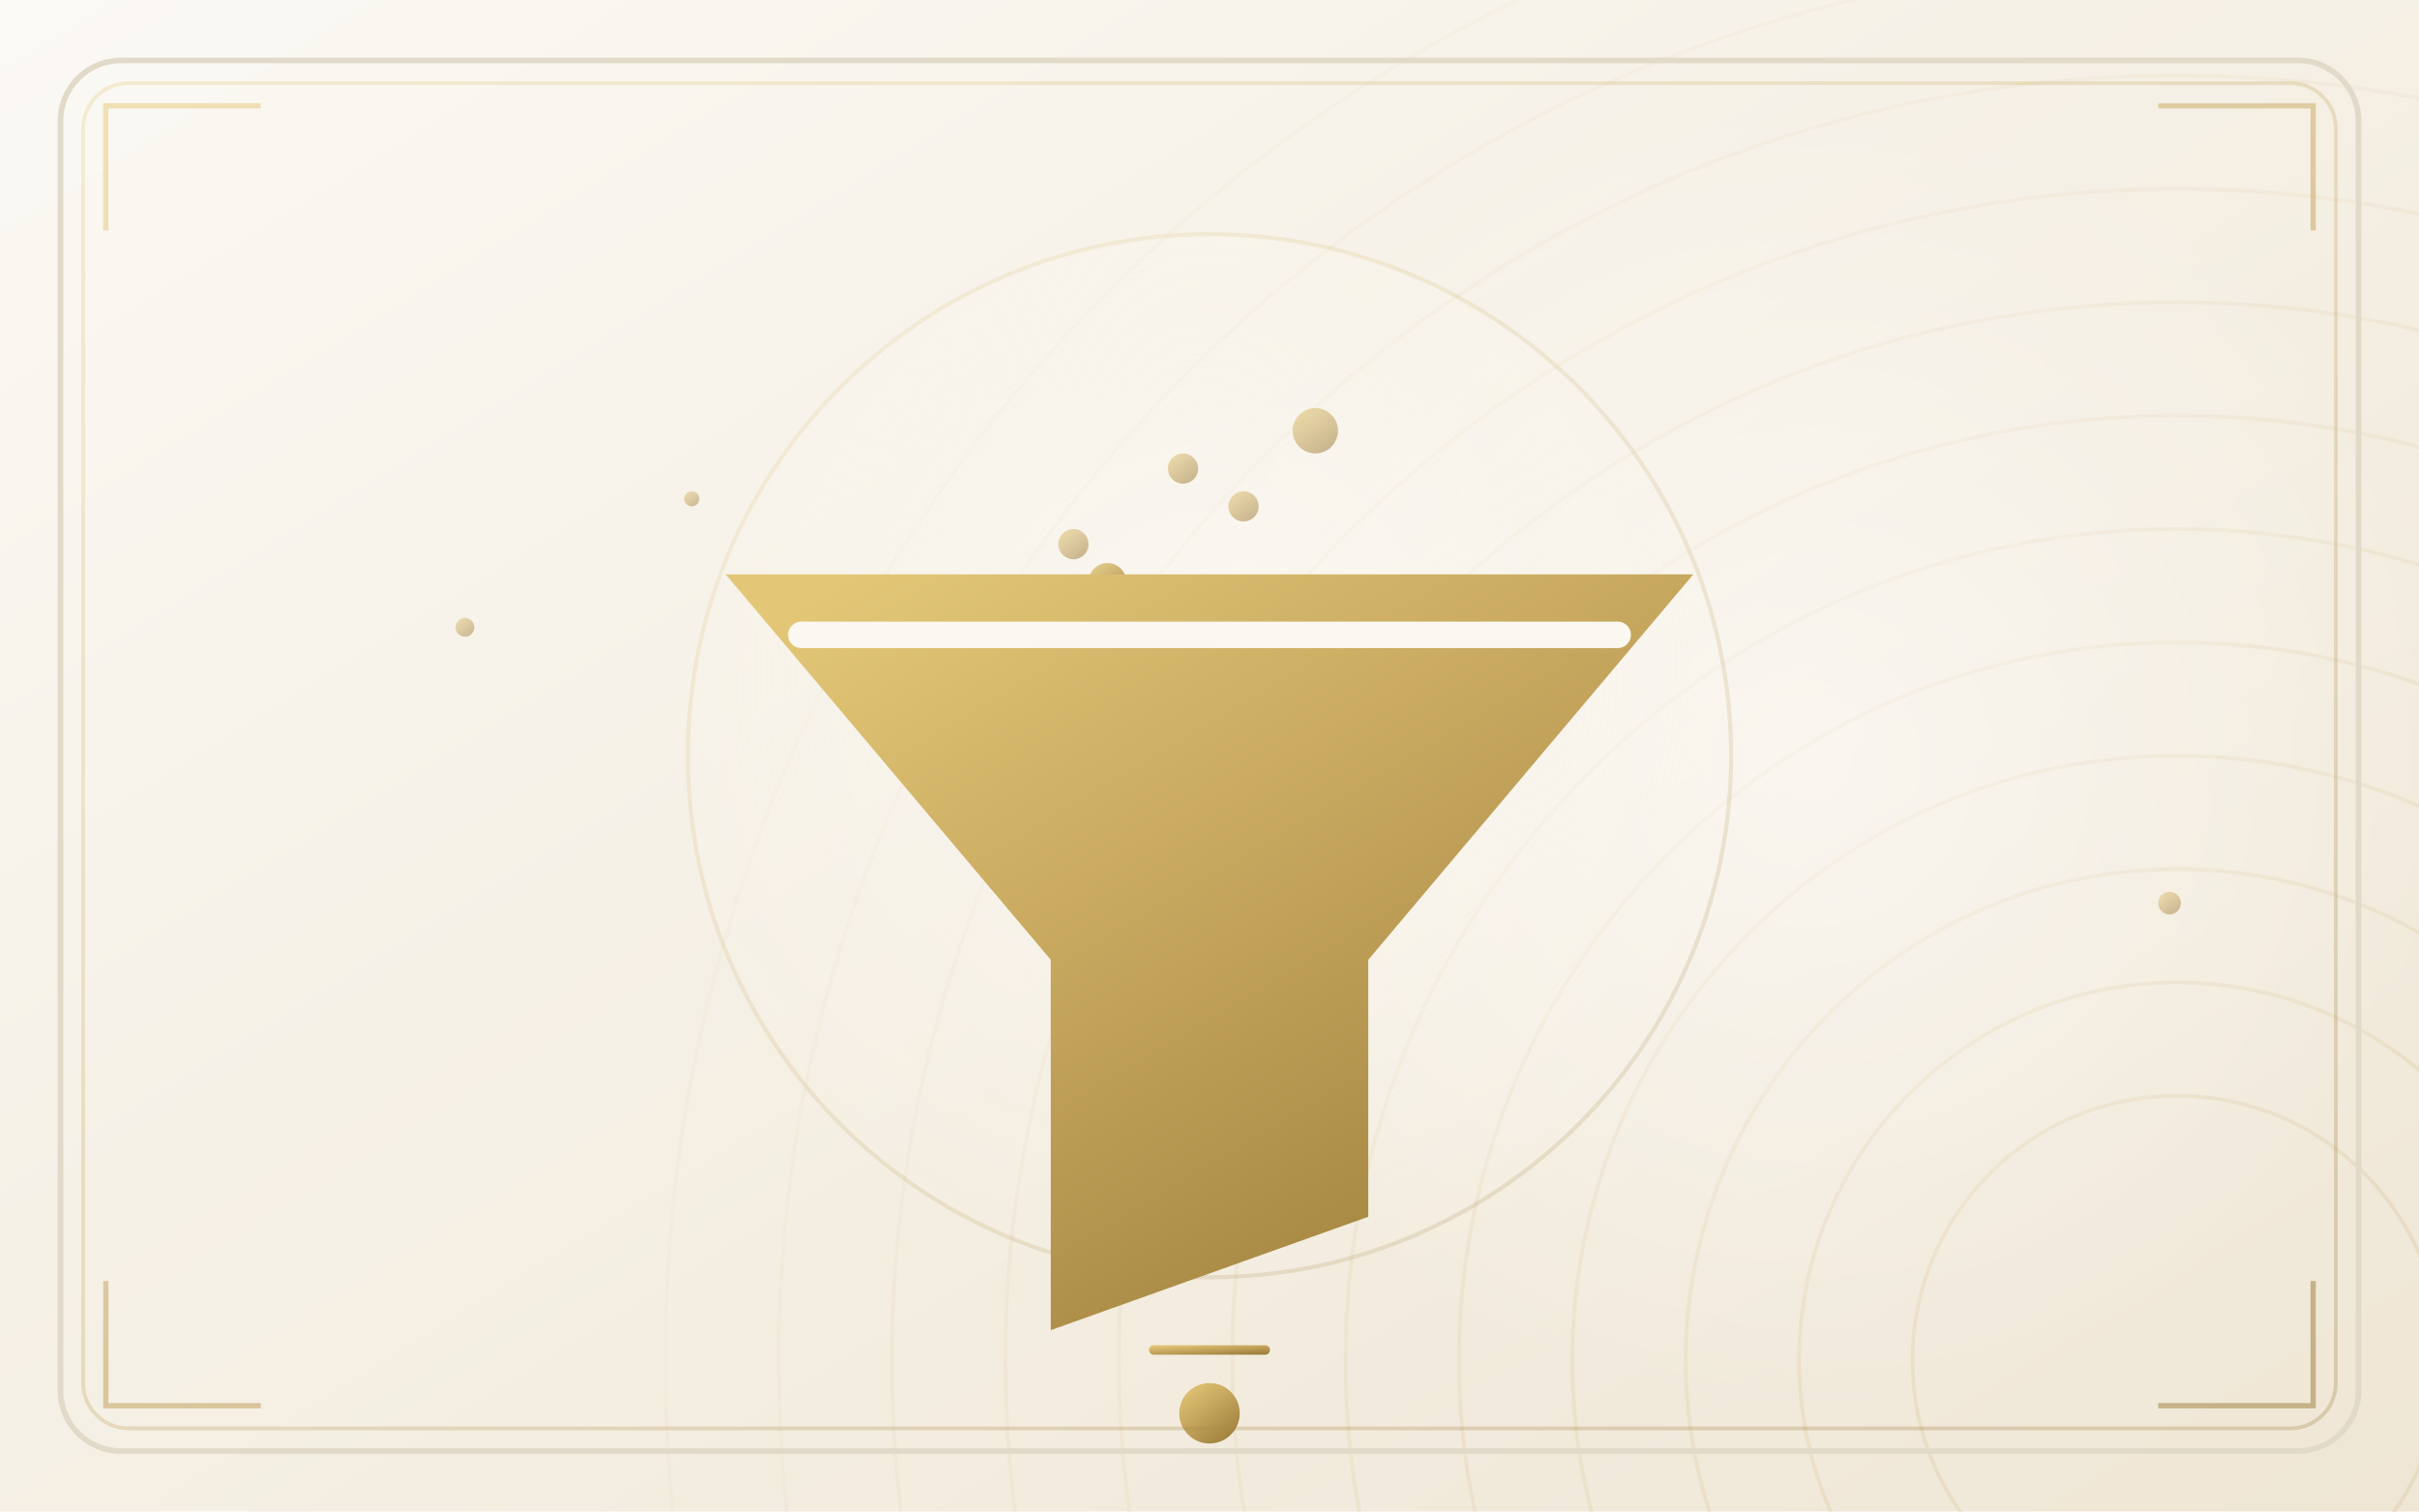
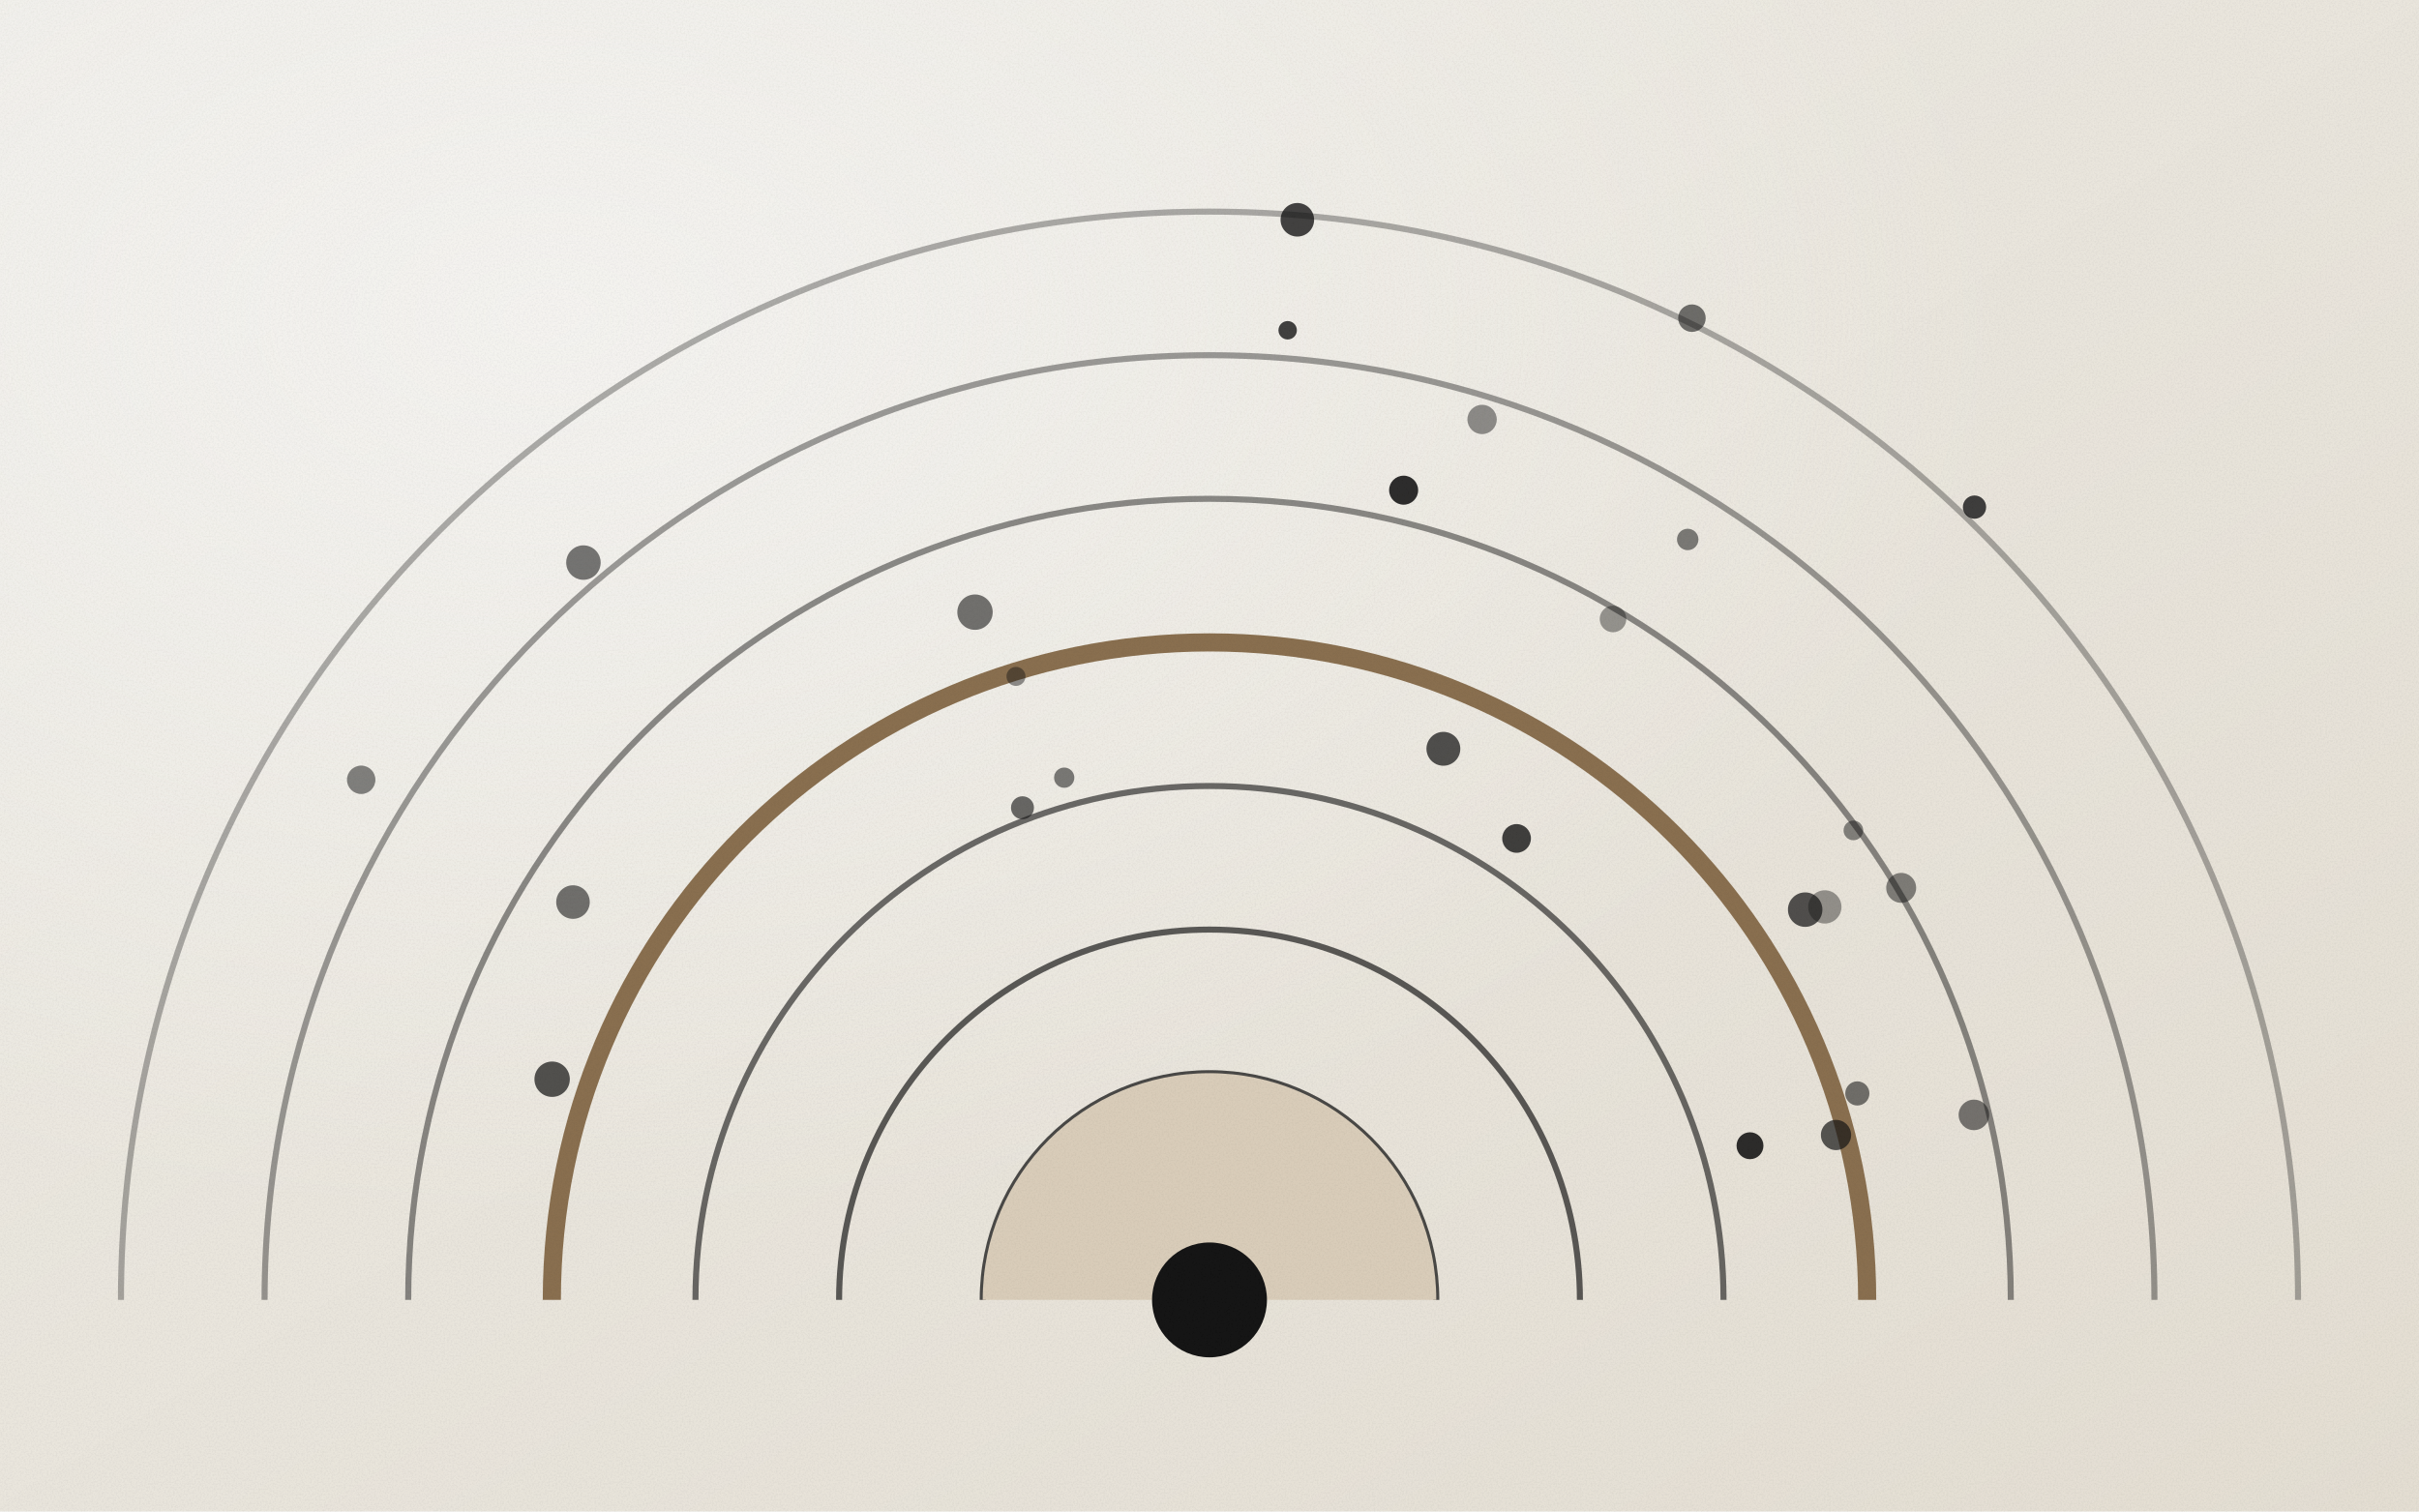
- <svg xmlns="http://www.w3.org/2000/svg" viewBox="0 0 640 400" width="640" height="400">
+ <svg xmlns="http://www.w3.org/2000/svg" viewBox="0 0 1600 1000" width="1600" height="1000">
  <defs>
-     <linearGradient id="bgg" x1="0" y1="0" x2="1" y2="1">
-       <stop offset="0" stop-color="#fbf9f4" />
-       <stop offset="1" stop-color="#efe6d5" />
+     <linearGradient id="bg" x1="0" y1="0" x2="1" y2="1">
+       <stop offset="0" stop-color="#F3F1EB" />
+       <stop offset="1" stop-color="#E8E2D6" />
    </linearGradient>
-     <linearGradient id="gg" x1="0.12" y1="0" x2="0.88" y2="1">
-       <stop offset="0" stop-color="#e3c777" />
-       <stop offset="0.5" stop-color="#c2a25a" />
-       <stop offset="1" stop-color="#9a7c39" />
+     <radialGradient id="glow" cx="0.23" cy="0.21" r="0.6">
+       <stop offset="0" stop-color="#FBFAF7" stop-opacity="0.85" />
+       <stop offset="1" stop-color="#FBFAF7" stop-opacity="0" />
+     </radialGradient>
+     <linearGradient id="fade" x1="0" y1="0" x2="0" y2="1">
+       <stop offset="0" stop-color="#8A6F4E" stop-opacity="0.28" />
+       <stop offset="1" stop-color="#8A6F4E" stop-opacity="0" />
    </linearGradient>
-     <linearGradient id="tg" x1="0" y1="0" x2="1" y2="1">
-       <stop offset="0" stop-color="#c9a45f" />
-       <stop offset="1" stop-color="#b9933f" />
-     </linearGradient>
-     <radialGradient id="duo" cx="0.5" cy="0.5" r="0.5">
-       <stop offset="0" stop-color="#ffffff" stop-opacity="0.5" />
-       <stop offset="1" stop-color="#ffffff" stop-opacity="0" />
-     </radialGradient>
-     <radialGradient id="med" cx="0.5" cy="0.42" r="0.62">
-       <stop offset="0" stop-color="#ffffff" stop-opacity="0.5" />
-       <stop offset="0.75" stop-color="#fbf7ee" stop-opacity="0.18" />
-       <stop offset="1" stop-color="#fbf7ee" stop-opacity="0" />
-     </radialGradient>
+     <filter id="grain" x="0" y="0" width="100%" height="100%">
+       <feTurbulence type="fractalNoise" baseFrequency="0.85" numOctaves="2" stitchTiles="stitch" />
+       <feColorMatrix values="0 0 0 0 0.07  0 0 0 0 0.07  0 0 0 0 0.07  0 0 0 0.09 0" />
+     </filter>
  </defs>
-   <rect width="640" height="400" fill="url(#bgg)" />
-   <circle cx="576" cy="360" r="70" fill="none" stroke="url(#tg)" stroke-width="1" opacity="0.148" />
-   <circle cx="576" cy="360" r="100" fill="none" stroke="url(#tg)" stroke-width="1" opacity="0.139" />
-   <circle cx="576" cy="360" r="130" fill="none" stroke="url(#tg)" stroke-width="1" opacity="0.129" />
-   <circle cx="576" cy="360" r="160" fill="none" stroke="url(#tg)" stroke-width="1" opacity="0.120" />
-   <circle cx="576" cy="360" r="190" fill="none" stroke="url(#tg)" stroke-width="1" opacity="0.111" />
-   <circle cx="576" cy="360" r="220" fill="none" stroke="url(#tg)" stroke-width="1" opacity="0.101" />
-   <circle cx="576" cy="360" r="250" fill="none" stroke="url(#tg)" stroke-width="1" opacity="0.092" />
-   <circle cx="576" cy="360" r="280" fill="none" stroke="url(#tg)" stroke-width="1" opacity="0.083" />
-   <circle cx="576" cy="360" r="310" fill="none" stroke="url(#tg)" stroke-width="1" opacity="0.073" />
-   <circle cx="576" cy="360" r="340" fill="none" stroke="url(#tg)" stroke-width="1" opacity="0.064" />
-   <circle cx="576" cy="360" r="370" fill="none" stroke="url(#tg)" stroke-width="1" opacity="0.054" />
-   <circle cx="576" cy="360" r="400" fill="none" stroke="url(#tg)" stroke-width="1" opacity="0.045" />
-   <circle cx="479" cy="201" r="173" fill="url(#duo)" />
-   <circle cx="320" cy="200" r="138" fill="url(#med)" />
-   <circle cx="320" cy="200" r="138" fill="none" stroke="url(#gg)" stroke-width="1.1" opacity="0.18" />
-   <g>
-     <circle cx="348" cy="114" r="6" fill="url(#gg)" opacity="0.55" />
-     <circle cx="313" cy="124" r="4" fill="url(#gg)" opacity="0.55" />
-     <circle cx="329" cy="134" r="4" fill="url(#gg)" opacity="0.55" />
-     <circle cx="284" cy="144" r="4" fill="url(#gg)" opacity="0.55" />
-     <circle cx="293" cy="154" r="5" fill="url(#gg)" opacity="0.85" />
-     <circle cx="311" cy="164" r="5" fill="url(#gg)" opacity="0.55" />
-     <path d="M192 152 H448 L362 254 V322 L278 352 V254 Z" fill="url(#gg)" />
-     <path d="M212 168 H428" stroke="#fbf8f1" stroke-width="7" stroke-linecap="round" />
-     <circle cx="320" cy="374" r="8" fill="url(#gg)" />
-   </g>
-   <circle cx="183" cy="132" r="2" fill="url(#gg)" opacity="0.5" />
-   <circle cx="123" cy="166" r="2.5" fill="url(#gg)" opacity="0.5" />
-   <circle cx="574" cy="239" r="3" fill="url(#gg)" opacity="0.5" />
-   <rect x="16" y="16" width="608" height="368" fill="none" stroke="#e2dac9" stroke-width="1.5" rx="16" />
-   <rect x="22" y="22" width="596" height="356" fill="none" stroke="url(#gg)" stroke-width="1" rx="12" opacity="0.28" />
-   <path d="M28 61 V28 H69 M571 28 H612 V61 M612 339 V372 H571 M69 372 H28 V339" fill="none" stroke="url(#gg)" stroke-width="1.4" opacity="0.5" />
-   <rect x="304" y="356" width="32" height="2.5" rx="1.25" fill="url(#gg)" />
+   <rect width="1600" height="1000" fill="url(#bg)" />
+   <rect width="1600" height="1000" fill="url(#glow)" />
+   <path d="M650 860 A150 150 0 0 1 950 860" fill="none" stroke="#121212" stroke-width="4" opacity="0.75" />
+   <path d="M555 860 A245 245 0 0 1 1045 860" fill="none" stroke="#121212" stroke-width="4" opacity="0.68" />
+   <path d="M460 860 A340 340 0 0 1 1140 860" fill="none" stroke="#121212" stroke-width="4" opacity="0.61" />
+   <path d="M365 860 A435 435 0 0 1 1235 860" fill="none" stroke="#8A6F4E" stroke-width="12" opacity="1.00" />
+   <path d="M270 860 A530 530 0 0 1 1330 860" fill="none" stroke="#121212" stroke-width="4" opacity="0.47" />
+   <path d="M175 860 A625 625 0 0 1 1425 860" fill="none" stroke="#121212" stroke-width="4" opacity="0.40" />
+   <path d="M80 860 A720 720 0 0 1 1520 860" fill="none" stroke="#121212" stroke-width="4" opacity="0.33" />
+   <path d="M650 860 A150 150 0 0 1 950 860 Z" fill="#DDD0BC" />
+   <circle cx="800" cy="860" r="38" fill="#121212" />
+   <circle cx="1207" cy="600" r="11" fill="#121212" opacity="0.41" />
+   <circle cx="1194" cy="601.8" r="11.4" fill="#121212" opacity="0.72" />
+   <circle cx="1306" cy="335.5" r="7.7" fill="#121212" opacity="0.80" />
+   <circle cx="928.4" cy="324.3" r="9.6" fill="#121212" opacity="0.89" />
+   <circle cx="851.7" cy="218.5" r="6.1" fill="#121212" opacity="0.80" />
+   <circle cx="1119.1" cy="210.5" r="9.1" fill="#121212" opacity="0.59" />
+   <circle cx="703.9" cy="514.5" r="6.7" fill="#121212" opacity="0.54" />
+   <circle cx="676.3" cy="534.4" r="7.6" fill="#121212" opacity="0.62" />
+   <circle cx="238.9" cy="515.9" r="9.4" fill="#121212" opacity="0.51" />
+   <circle cx="1228.5" cy="723.4" r="8" fill="#121212" opacity="0.57" />
+   <circle cx="954.7" cy="495.4" r="11.2" fill="#121212" opacity="0.73" />
+   <circle cx="980.3" cy="277.5" r="9.7" fill="#121212" opacity="0.45" />
+   <circle cx="1214.4" cy="750.9" r="10" fill="#121212" opacity="0.70" />
+   <circle cx="858.1" cy="145.4" r="11.1" fill="#121212" opacity="0.79" />
+   <circle cx="1066.9" cy="409.5" r="8.8" fill="#121212" opacity="0.41" />
+   <circle cx="672" cy="447.5" r="6.3" fill="#121212" opacity="0.46" />
+   <circle cx="1257.5" cy="587.4" r="9.9" fill="#121212" opacity="0.50" />
+   <circle cx="365.2" cy="714" r="11.7" fill="#121212" opacity="0.72" />
+   <circle cx="1305.6" cy="737.6" r="10.1" fill="#121212" opacity="0.55" />
+   <circle cx="644.9" cy="405" r="11.7" fill="#121212" opacity="0.58" />
+   <circle cx="1116.3" cy="356.9" r="7.1" fill="#121212" opacity="0.53" />
+   <circle cx="1225.9" cy="549.4" r="6.5" fill="#121212" opacity="0.49" />
+   <circle cx="385.9" cy="372.2" r="11.4" fill="#121212" opacity="0.57" />
+   <circle cx="1003.1" cy="554.7" r="9.5" fill="#121212" opacity="0.80" />
+   <circle cx="379" cy="596.8" r="11.1" fill="#121212" opacity="0.58" />
+   <circle cx="1157.5" cy="758" r="8.9" fill="#121212" opacity="0.89" />
+   <rect width="1600" height="1000" filter="url(#grain)" />
</svg>
